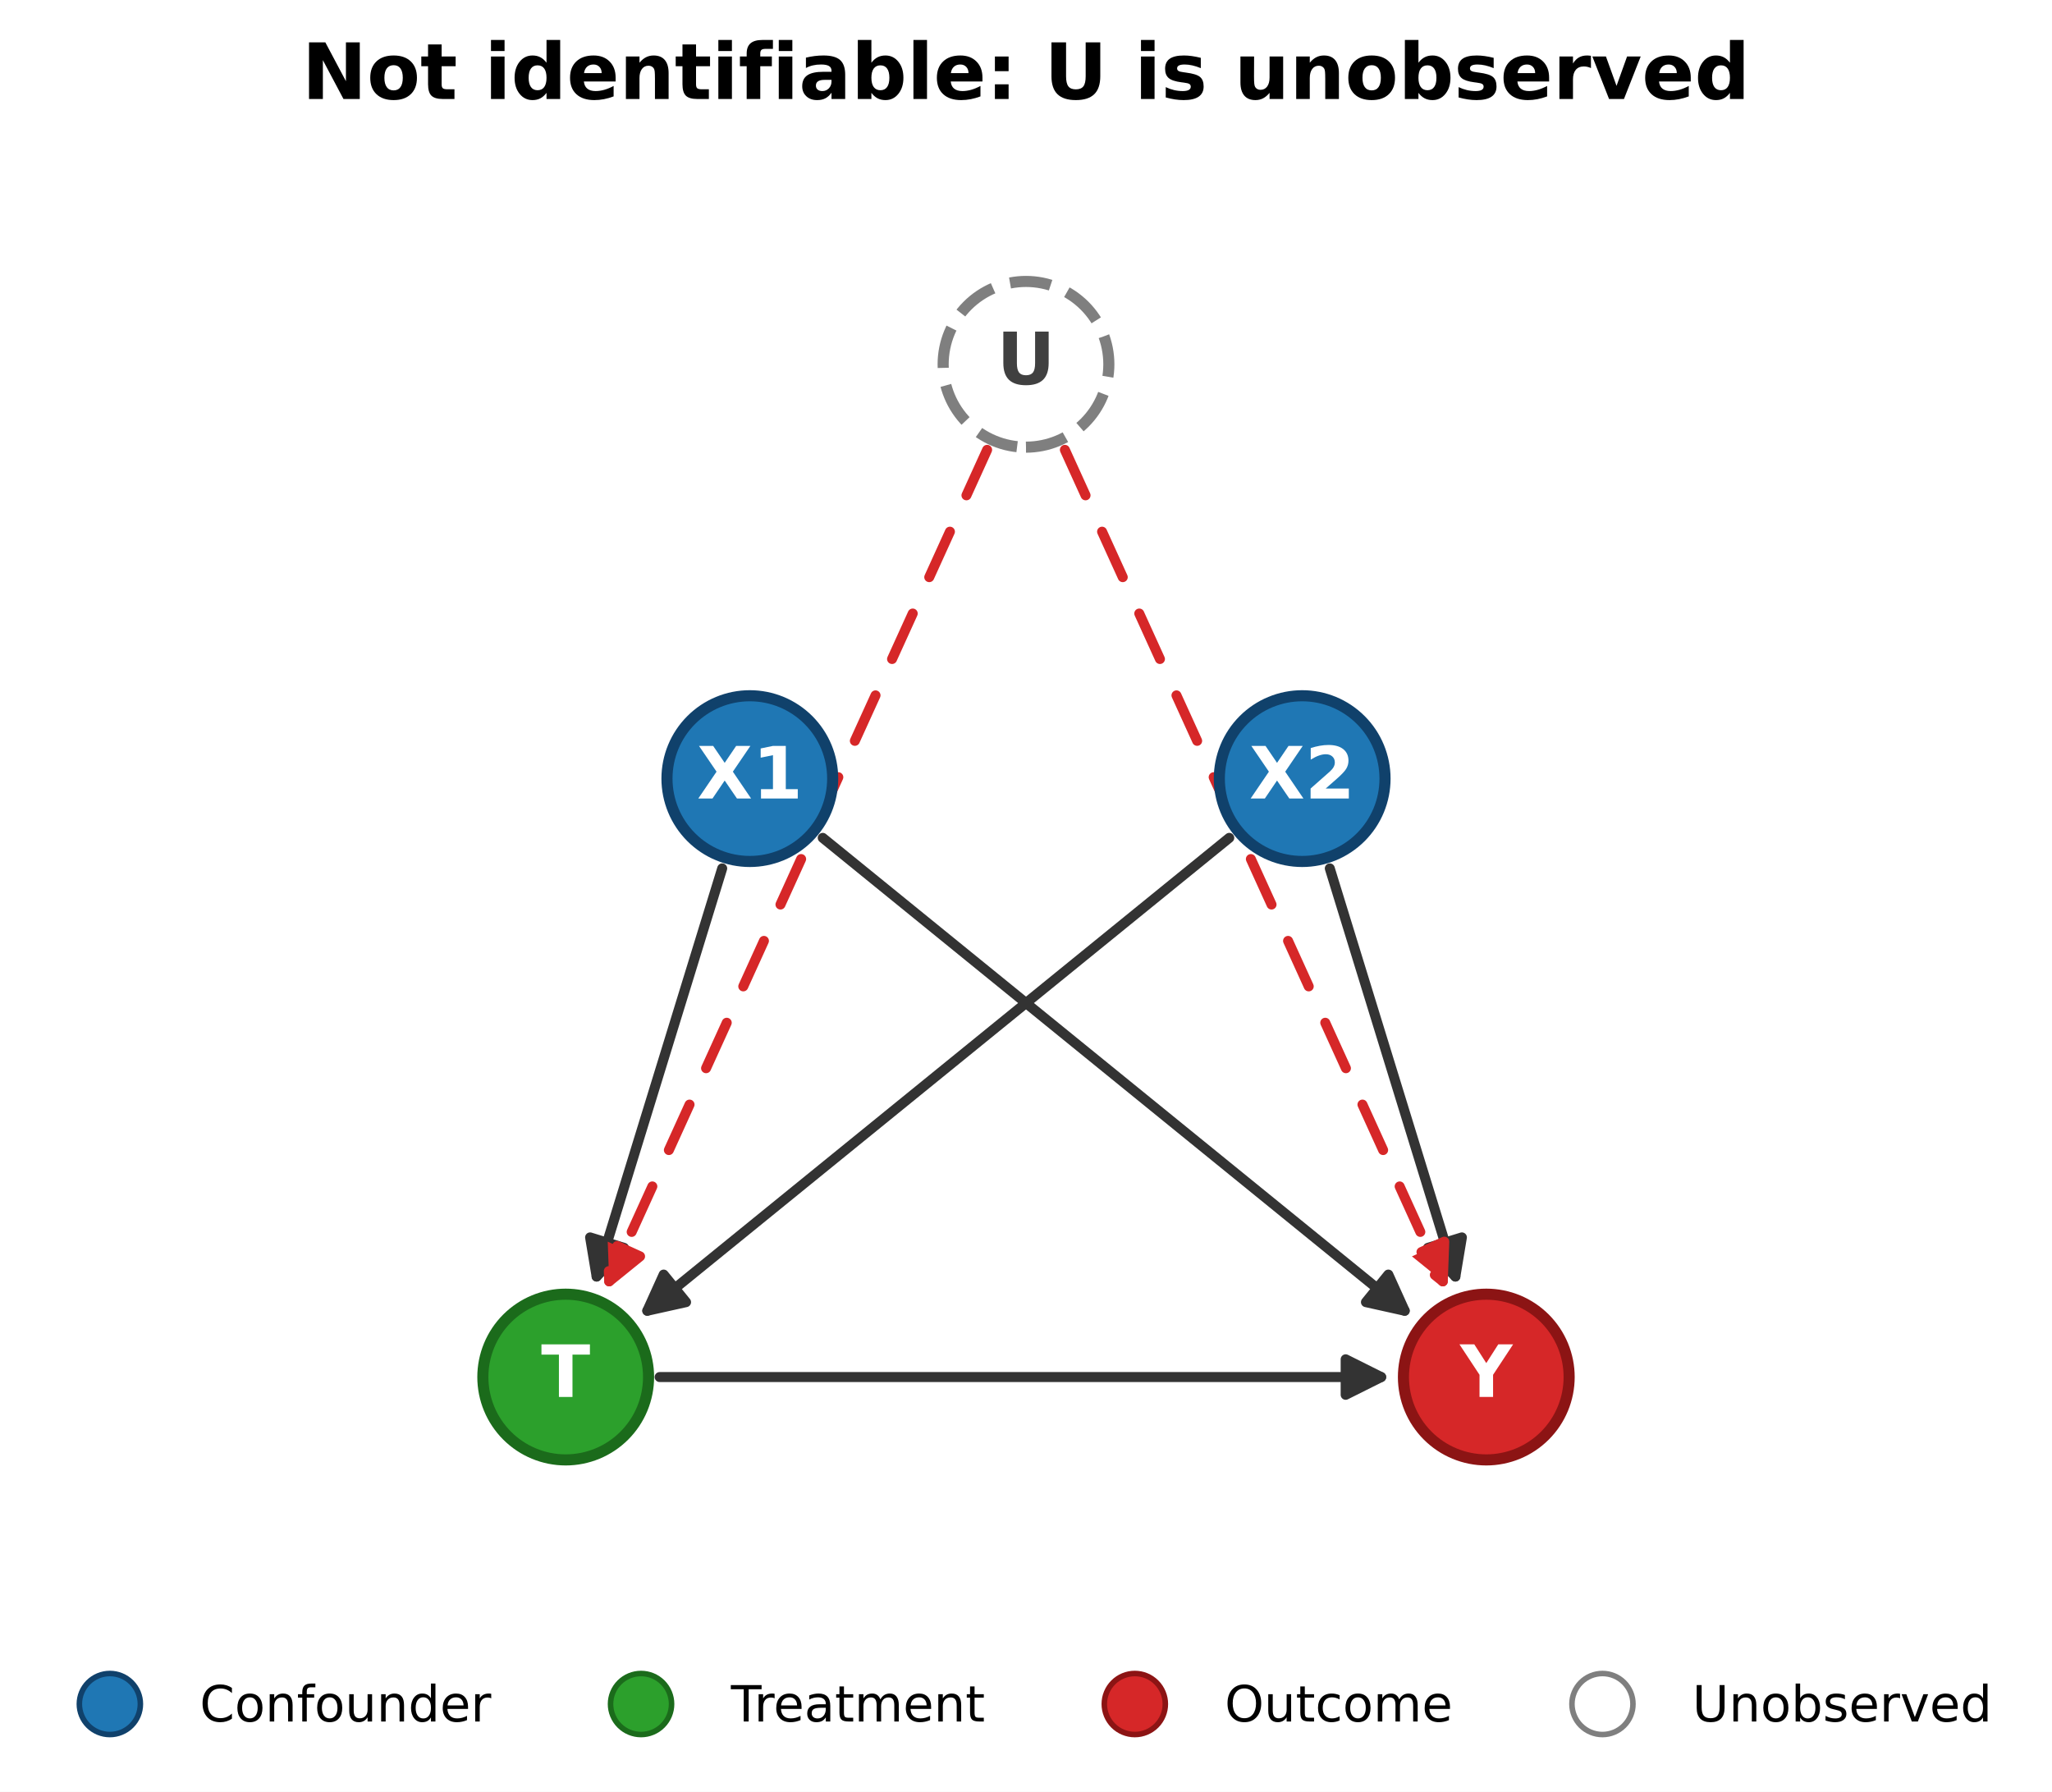
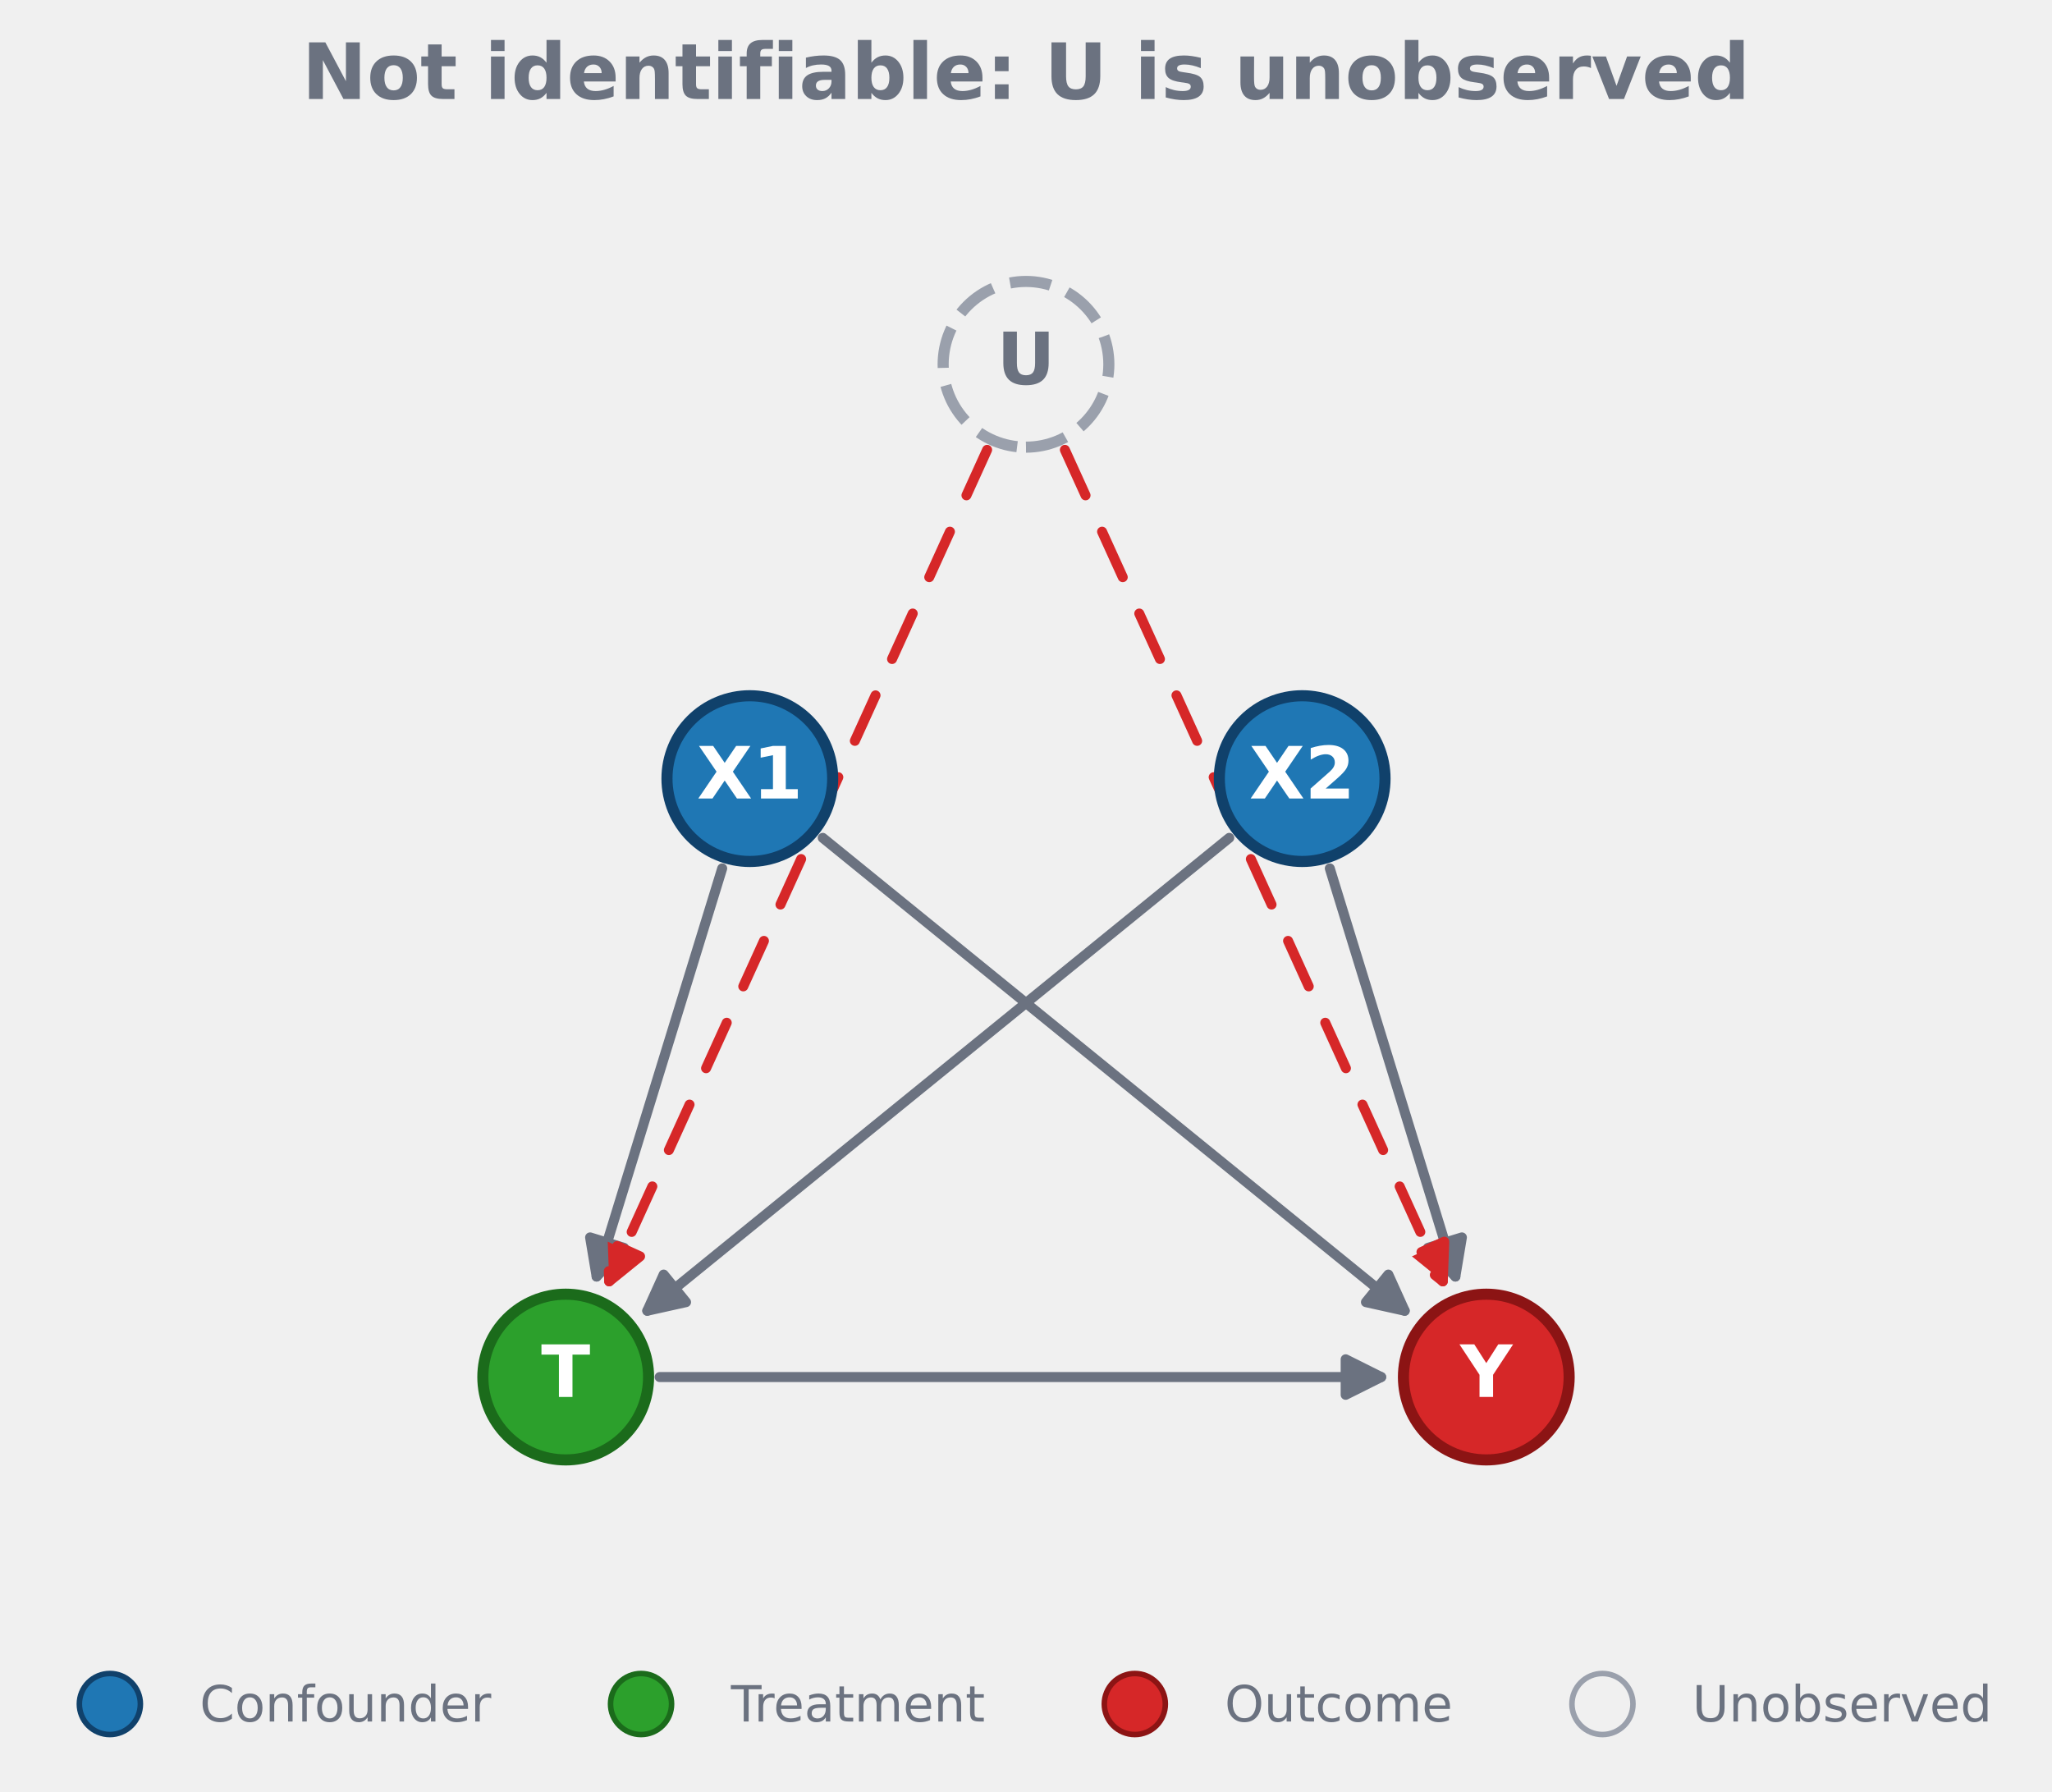
<svg xmlns="http://www.w3.org/2000/svg" xmlns:xlink="http://www.w3.org/1999/xlink" width="369.806pt" height="322.882pt" viewBox="0 0 369.806 322.882" version="1.1">
  <defs>
    <style type="text/css">*{stroke-linejoin: round; stroke-linecap: butt}</style>
  </defs>
  <g id="figure_1">
    <g id="patch_1">
-       <path d="M 0 322.882  L 369.806 322.882  L 369.806 0  L 0 0  z " style="fill: #ffffff" />
+       <path d="M 0 322.882  L 369.806 322.882  L 369.806 0  L 0 0  L 0 322.882  z " style="fill: none" />
    </g>
    <g id="axes_1">
      <g id="patch_2">
-         <path d="M 130.153 156.484  Q 118.541 194.221 107.522 230.034  " clip-path="url(#p0f29f01e5a)" style="fill: none; stroke: #333333; stroke-width: 1.8; stroke-linecap: round" />
-         <path d="M 112.462 224.858  L 107.522 230.034  L 106.345 222.976  z " clip-path="url(#p0f29f01e5a)" style="fill: #333333; stroke: #333333; stroke-width: 1.8; stroke-linecap: round" />
+         <path d="M 130.153 156.484  Q 118.541 194.221 107.522 230.034  " clip-path="url(#p8c8225a6ea)" style="fill: none; stroke: #6b7280; stroke-width: 1.8; stroke-linecap: round" />
+         <path d="M 112.462 224.858  L 107.522 230.034  L 106.345 222.976  z " clip-path="url(#p8c8225a6ea)" style="fill: #6b7280; stroke: #6b7280; stroke-width: 1.8; stroke-linecap: round" />
      </g>
      <g id="patch_3">
-         <path d="M 148.274 150.982  Q 201.495 194.223 253.153 236.196  " clip-path="url(#p0f29f01e5a)" style="fill: none; stroke: #333333; stroke-width: 1.8; stroke-linecap: round" />
-         <path d="M 250.204 229.676  L 253.153 236.196  L 246.168 234.644  z " clip-path="url(#p0f29f01e5a)" style="fill: #333333; stroke: #333333; stroke-width: 1.8; stroke-linecap: round" />
+         <path d="M 148.274 150.982  Q 201.495 194.223 253.153 236.196  " clip-path="url(#p8c8225a6ea)" style="fill: none; stroke: #6b7280; stroke-width: 1.8; stroke-linecap: round" />
+         <path d="M 250.204 229.676  L 253.153 236.196  L 246.168 234.644  z " clip-path="url(#p8c8225a6ea)" style="fill: #6b7280; stroke: #6b7280; stroke-width: 1.8; stroke-linecap: round" />
      </g>
      <g id="patch_4">
-         <path d="M 221.531 150.982  Q 168.311 194.223 116.653 236.196  " clip-path="url(#p0f29f01e5a)" style="fill: none; stroke: #333333; stroke-width: 1.8; stroke-linecap: round" />
-         <path d="M 123.638 234.644  L 116.653 236.196  L 119.602 229.676  z " clip-path="url(#p0f29f01e5a)" style="fill: #333333; stroke: #333333; stroke-width: 1.8; stroke-linecap: round" />
+         <path d="M 221.531 150.982  Q 168.311 194.223 116.653 236.196  " clip-path="url(#p8c8225a6ea)" style="fill: none; stroke: #6b7280; stroke-width: 1.8; stroke-linecap: round" />
+         <path d="M 123.638 234.644  L 116.653 236.196  L 119.602 229.676  z " clip-path="url(#p8c8225a6ea)" style="fill: #6b7280; stroke: #6b7280; stroke-width: 1.8; stroke-linecap: round" />
      </g>
      <g id="patch_5">
-         <path d="M 239.653 156.484  Q 251.264 194.221 262.284 230.034  " clip-path="url(#p0f29f01e5a)" style="fill: none; stroke: #333333; stroke-width: 1.8; stroke-linecap: round" />
-         <path d="M 263.46 222.976  L 262.284 230.034  L 257.343 224.858  z " clip-path="url(#p0f29f01e5a)" style="fill: #333333; stroke: #333333; stroke-width: 1.8; stroke-linecap: round" />
+         <path d="M 239.653 156.484  Q 251.264 194.221 262.284 230.034  " clip-path="url(#p8c8225a6ea)" style="fill: none; stroke: #6b7280; stroke-width: 1.8; stroke-linecap: round" />
+         <path d="M 263.46 222.976  L 262.284 230.034  L 257.343 224.858  z " clip-path="url(#p8c8225a6ea)" style="fill: #6b7280; stroke: #6b7280; stroke-width: 1.8; stroke-linecap: round" />
      </g>
      <g id="patch_6">
-         <path d="M 118.879 248.142  Q 184.901 248.142 248.911 248.142  " clip-path="url(#p0f29f01e5a)" style="fill: none; stroke: #333333; stroke-width: 1.8; stroke-linecap: round" />
-         <path d="M 242.511 244.942  L 248.911 248.142  L 242.511 251.342  z " clip-path="url(#p0f29f01e5a)" style="fill: #333333; stroke: #333333; stroke-width: 1.8; stroke-linecap: round" />
+         <path d="M 118.879 248.142  Q 184.901 248.142 248.911 248.142  " clip-path="url(#p8c8225a6ea)" style="fill: none; stroke: #6b7280; stroke-width: 1.8; stroke-linecap: round" />
+         <path d="M 242.511 244.942  L 248.911 248.142  L 242.511 251.342  z " clip-path="url(#p8c8225a6ea)" style="fill: #6b7280; stroke: #6b7280; stroke-width: 1.8; stroke-linecap: round" />
      </g>
      <g id="patch_7">
-         <path d="M 177.896 81.061  Q 143.426 156.895 109.789 230.897  " clip-path="url(#p0f29f01e5a)" style="fill: none; stroke-dasharray: 9,7.2; stroke-dashoffset: 0; stroke: #d62728; stroke-width: 1.8; stroke-linecap: round" />
-         <path d="M 115.35 226.395  L 109.789 230.897  L 109.524 223.746  z " clip-path="url(#p0f29f01e5a)" style="fill: #d62728; stroke-dasharray: 9,7.2; stroke-dashoffset: 0; stroke: #d62728; stroke-width: 1.8; stroke-linecap: round" />
+         <path d="M 177.896 81.061  Q 143.426 156.895 109.789 230.897  " clip-path="url(#p8c8225a6ea)" style="fill: none; stroke-dasharray: 9,7.2; stroke-dashoffset: 0; stroke: #d62728; stroke-width: 1.8; stroke-linecap: round" />
+         <path d="M 115.35 226.395  L 109.789 230.897  L 109.524 223.746  z " clip-path="url(#p8c8225a6ea)" style="fill: #d62728; stroke-dasharray: 9,7.2; stroke-dashoffset: 0; stroke: #d62728; stroke-width: 1.8; stroke-linecap: round" />
      </g>
      <g id="patch_8">
-         <path d="M 191.91 81.061  Q 226.38 156.895 260.017 230.897  " clip-path="url(#p0f29f01e5a)" style="fill: none; stroke-dasharray: 9,7.2; stroke-dashoffset: 0; stroke: #d62728; stroke-width: 1.8; stroke-linecap: round" />
-         <path d="M 260.282 223.746  L 260.017 230.897  L 254.455 226.395  z " clip-path="url(#p0f29f01e5a)" style="fill: #d62728; stroke-dasharray: 9,7.2; stroke-dashoffset: 0; stroke: #d62728; stroke-width: 1.8; stroke-linecap: round" />
+         <path d="M 191.91 81.061  Q 226.38 156.895 260.017 230.897  " clip-path="url(#p8c8225a6ea)" style="fill: none; stroke-dasharray: 9,7.2; stroke-dashoffset: 0; stroke: #d62728; stroke-width: 1.8; stroke-linecap: round" />
+         <path d="M 260.282 223.746  L 260.017 230.897  L 254.455 226.395  z " clip-path="url(#p8c8225a6ea)" style="fill: #d62728; stroke-dasharray: 9,7.2; stroke-dashoffset: 0; stroke: #d62728; stroke-width: 1.8; stroke-linecap: round" />
      </g>
      <g id="patch_9">
-         <path d="M 135.131 155.235  C 139.091 155.235 142.889 153.661 145.689 150.861  C 148.49 148.061 150.063 144.263 150.063 140.303  C 150.063 136.343 148.49 132.545 145.689 129.745  C 142.889 126.945 139.091 125.372 135.131 125.372  C 131.171 125.372 127.373 126.945 124.573 129.745  C 121.773 132.545 120.2 136.343 120.2 140.303  C 120.2 144.263 121.773 148.061 124.573 150.861  C 127.373 153.661 131.171 155.235 135.131 155.235  z " clip-path="url(#p0f29f01e5a)" style="fill: #1f77b4; stroke: #10416b; stroke-width: 2; stroke-linejoin: miter" />
+         <path d="M 135.131 155.235  C 139.091 155.235 142.889 153.661 145.689 150.861  C 148.49 148.061 150.063 144.263 150.063 140.303  C 150.063 136.343 148.49 132.545 145.689 129.745  C 142.889 126.945 139.091 125.372 135.131 125.372  C 131.171 125.372 127.373 126.945 124.573 129.745  C 121.773 132.545 120.2 136.343 120.2 140.303  C 120.2 144.263 121.773 148.061 124.573 150.861  C 127.373 153.661 131.171 155.235 135.131 155.235  z " clip-path="url(#p8c8225a6ea)" style="fill: #1f77b4; stroke: #10416b; stroke-width: 2; stroke-linejoin: miter" />
      </g>
      <g id="patch_10">
-         <path d="M 234.674 155.235  C 238.634 155.235 242.433 153.661 245.233 150.861  C 248.033 148.061 249.606 144.263 249.606 140.303  C 249.606 136.343 248.033 132.545 245.233 129.745  C 242.433 126.945 238.634 125.372 234.674 125.372  C 230.715 125.372 226.916 126.945 224.116 129.745  C 221.316 132.545 219.743 136.343 219.743 140.303  C 219.743 144.263 221.316 148.061 224.116 150.861  C 226.916 153.661 230.715 155.235 234.674 155.235  z " clip-path="url(#p0f29f01e5a)" style="fill: #1f77b4; stroke: #10416b; stroke-width: 2; stroke-linejoin: miter" />
+         <path d="M 234.674 155.235  C 238.634 155.235 242.433 153.661 245.233 150.861  C 248.033 148.061 249.606 144.263 249.606 140.303  C 249.606 136.343 248.033 132.545 245.233 129.745  C 242.433 126.945 238.634 125.372 234.674 125.372  C 230.715 125.372 226.916 126.945 224.116 129.745  C 221.316 132.545 219.743 136.343 219.743 140.303  C 219.743 144.263 221.316 148.061 224.116 150.861  C 226.916 153.661 230.715 155.235 234.674 155.235  z " clip-path="url(#p8c8225a6ea)" style="fill: #1f77b4; stroke: #10416b; stroke-width: 2; stroke-linejoin: miter" />
      </g>
      <g id="patch_11">
-         <path d="M 101.95 263.073  C 105.91 263.073 109.708 261.5 112.508 258.7  C 115.308 255.9 116.882 252.102 116.882 248.142  C 116.882 244.182 115.308 240.384 112.508 237.584  C 109.708 234.783 105.91 233.21 101.95 233.21  C 97.99 233.21 94.192 234.783 91.392 237.584  C 88.592 240.384 87.019 244.182 87.019 248.142  C 87.019 252.102 88.592 255.9 91.392 258.7  C 94.192 261.5 97.99 263.073 101.95 263.073  z " clip-path="url(#p0f29f01e5a)" style="fill: #2ca02c; stroke: #1b6b1b; stroke-width: 2; stroke-linejoin: miter" />
+         <path d="M 101.95 263.073  C 105.91 263.073 109.708 261.5 112.508 258.7  C 115.308 255.9 116.882 252.102 116.882 248.142  C 116.882 244.182 115.308 240.384 112.508 237.584  C 109.708 234.783 105.91 233.21 101.95 233.21  C 97.99 233.21 94.192 234.783 91.392 237.584  C 88.592 240.384 87.019 244.182 87.019 248.142  C 87.019 252.102 88.592 255.9 91.392 258.7  C 94.192 261.5 97.99 263.073 101.95 263.073  z " clip-path="url(#p8c8225a6ea)" style="fill: #2ca02c; stroke: #1b6b1b; stroke-width: 2; stroke-linejoin: miter" />
      </g>
      <g id="patch_12">
-         <path d="M 267.856 263.073  C 271.815 263.073 275.614 261.5 278.414 258.7  C 281.214 255.9 282.787 252.102 282.787 248.142  C 282.787 244.182 281.214 240.384 278.414 237.584  C 275.614 234.783 271.815 233.21 267.856 233.21  C 263.896 233.21 260.097 234.783 257.297 237.584  C 254.497 240.384 252.924 244.182 252.924 248.142  C 252.924 252.102 254.497 255.9 257.297 258.7  C 260.097 261.5 263.896 263.073 267.856 263.073  z " clip-path="url(#p0f29f01e5a)" style="fill: #d62728; stroke: #8c1414; stroke-width: 2; stroke-linejoin: miter" />
+         <path d="M 267.856 263.073  C 271.815 263.073 275.614 261.5 278.414 258.7  C 281.214 255.9 282.787 252.102 282.787 248.142  C 282.787 244.182 281.214 240.384 278.414 237.584  C 275.614 234.783 271.815 233.21 267.856 233.21  C 263.896 233.21 260.097 234.783 257.297 237.584  C 254.497 240.384 252.924 244.182 252.924 248.142  C 252.924 252.102 254.497 255.9 257.297 258.7  C 260.097 261.5 263.896 263.073 267.856 263.073  z " clip-path="url(#p8c8225a6ea)" style="fill: #d62728; stroke: #8c1414; stroke-width: 2; stroke-linejoin: miter" />
      </g>
      <g id="patch_13">
-         <path d="M 184.903 80.577  C 188.863 80.577 192.661 79.004 195.461 76.204  C 198.261 73.404 199.834 69.606 199.834 65.646  C 199.834 61.686 198.261 57.888 195.461 55.088  C 192.661 52.288 188.863 50.714 184.903 50.714  C 180.943 50.714 177.145 52.288 174.345 55.088  C 171.545 57.888 169.971 61.686 169.971 65.646  C 169.971 69.606 171.545 73.404 174.345 76.204  C 177.145 79.004 180.943 80.577 184.903 80.577  z " clip-path="url(#p0f29f01e5a)" style="fill: #ffffff; stroke-dasharray: 7.4,3.2; stroke-dashoffset: 0; stroke: #7f7f7f; stroke-width: 2; stroke-linejoin: miter" />
+         <path d="M 184.903 80.577  C 188.863 80.577 192.661 79.004 195.461 76.204  C 198.261 73.404 199.834 69.606 199.834 65.646  C 199.834 61.686 198.261 57.888 195.461 55.088  C 192.661 52.288 188.863 50.714 184.903 50.714  C 180.943 50.714 177.145 52.288 174.345 55.088  C 171.545 57.888 169.971 61.686 169.971 65.646  C 169.971 69.606 171.545 73.404 174.345 76.204  C 177.145 79.004 180.943 80.577 184.903 80.577  L 184.903 80.577  z " clip-path="url(#p8c8225a6ea)" style="fill: none; stroke-dasharray: 7.4,3.2; stroke-dashoffset: 0; stroke: #9aa0ac; stroke-width: 2; stroke-linejoin: miter" />
      </g>
      <g id="text_1">
        <g style="fill: #ffffff" transform="translate(125.5976 143.8905) scale(0.13 -0.13)">
          <defs>
            <path id="DejaVuSans-Bold-58" d="M 3188 2381  L 4806 0  L 3553 0  L 2463 1594  L 1381 0  L 122 0  L 1741 2381  L 184 4666  L 1441 4666  L 2463 3163  L 3481 4666  L 4744 4666  L 3188 2381  z " transform="scale(0.015625)" />
            <path id="DejaVuSans-Bold-31" d="M 750 831  L 1813 831  L 1813 3847  L 722 3622  L 722 4441  L 1806 4666  L 2950 4666  L 2950 831  L 4013 831  L 4013 0  L 750 0  L 750 831  z " transform="scale(0.015625)" />
          </defs>
          <use xlink:href="#DejaVuSans-Bold-58" />
          <use xlink:href="#DejaVuSans-Bold-31" x="77.1" />
        </g>
      </g>
      <g id="text_2">
        <g style="fill: #ffffff" transform="translate(225.1408 143.8905) scale(0.13 -0.13)">
          <defs>
            <path id="DejaVuSans-Bold-32" d="M 1844 884  L 3897 884  L 3897 0  L 506 0  L 506 884  L 2209 2388  Q 2438 2594 2547 2791  Q 2656 2988 2656 3200  Q 2656 3528 2436 3728  Q 2216 3928 1850 3928  Q 1569 3928 1234 3808  Q 900 3688 519 3450  L 519 4475  Q 925 4609 1322 4679  Q 1719 4750 2100 4750  Q 2938 4750 3402 4381  Q 3866 4013 3866 3353  Q 3866 2972 3669 2642  Q 3472 2313 2841 1759  L 1844 884  z " transform="scale(0.015625)" />
          </defs>
          <use xlink:href="#DejaVuSans-Bold-58" />
          <use xlink:href="#DejaVuSans-Bold-32" x="77.1" />
        </g>
      </g>
      <g id="text_3">
        <g style="fill: #ffffff" transform="translate(97.51605 251.7289) scale(0.13 -0.13)">
          <defs>
            <path id="DejaVuSans-Bold-54" d="M 31 4666  L 4331 4666  L 4331 3756  L 2784 3756  L 2784 0  L 1581 0  L 1581 3756  L 31 3756  L 31 4666  z " transform="scale(0.015625)" />
          </defs>
          <use xlink:href="#DejaVuSans-Bold-54" />
        </g>
      </g>
      <g id="text_4">
        <g style="fill: #ffffff" transform="translate(263.1491 251.7289) scale(0.13 -0.13)">
          <defs>
            <path id="DejaVuSans-Bold-59" d="M -63 4666  L 1253 4666  L 2316 3003  L 3378 4666  L 4697 4666  L 2919 1966  L 2919 0  L 1716 0  L 1716 1966  L -63 4666  z " transform="scale(0.015625)" />
          </defs>
          <use xlink:href="#DejaVuSans-Bold-59" />
        </g>
      </g>
      <g id="text_5">
-         <g style="fill: #404040" transform="translate(179.6247 69.23312) scale(0.13 -0.13)">
+         <g style="fill: #6b7280" transform="translate(179.6247 69.23312) scale(0.13 -0.13)">
          <defs>
            <path id="DejaVuSans-Bold-55" d="M 588 4666  L 1791 4666  L 1791 1869  Q 1791 1291 1980 1042  Q 2169 794 2597 794  Q 3028 794 3217 1042  Q 3406 1291 3406 1869  L 3406 4666  L 4609 4666  L 4609 1869  Q 4609 878 4112 393  Q 3616 -91 2597 -91  Q 1581 -91 1084 393  Q 588 878 588 1869  L 588 4666  z " transform="scale(0.015625)" />
          </defs>
          <use xlink:href="#DejaVuSans-Bold-55" />
        </g>
      </g>
      <g id="text_6">
-         <g transform="translate(54.40648 17.83781) scale(0.14 -0.14)">
+         <g style="fill: #6b7280" transform="translate(54.40648 17.83781) scale(0.14 -0.14)">
          <defs>
            <path id="DejaVuSans-Bold-4e" d="M 588 4666  L 1931 4666  L 3628 1466  L 3628 4666  L 4769 4666  L 4769 0  L 3425 0  L 1728 3200  L 1728 0  L 588 0  L 588 4666  z " transform="scale(0.015625)" />
            <path id="DejaVuSans-Bold-6f" d="M 2203 2784  Q 1831 2784 1636 2517  Q 1441 2250 1441 1747  Q 1441 1244 1636 976  Q 1831 709 2203 709  Q 2569 709 2762 976  Q 2956 1244 2956 1747  Q 2956 2250 2762 2517  Q 2569 2784 2203 2784  z M 2203 3584  Q 3106 3584 3614 3096  Q 4122 2609 4122 1747  Q 4122 884 3614 396  Q 3106 -91 2203 -91  Q 1297 -91 786 396  Q 275 884 275 1747  Q 275 2609 786 3096  Q 1297 3584 2203 3584  z " transform="scale(0.015625)" />
            <path id="DejaVuSans-Bold-74" d="M 1759 4494  L 1759 3500  L 2913 3500  L 2913 2700  L 1759 2700  L 1759 1216  Q 1759 972 1856 886  Q 1953 800 2241 800  L 2816 800  L 2816 0  L 1856 0  Q 1194 0 917 276  Q 641 553 641 1216  L 641 2700  L 84 2700  L 84 3500  L 641 3500  L 641 4494  L 1759 4494  z " transform="scale(0.015625)" />
            <path id="DejaVuSans-Bold-20" transform="scale(0.015625)" />
            <path id="DejaVuSans-Bold-69" d="M 538 3500  L 1656 3500  L 1656 0  L 538 0  L 538 3500  z M 538 4863  L 1656 4863  L 1656 3950  L 538 3950  L 538 4863  z " transform="scale(0.015625)" />
            <path id="DejaVuSans-Bold-64" d="M 2919 2988  L 2919 4863  L 4044 4863  L 4044 0  L 2919 0  L 2919 506  Q 2688 197 2409 53  Q 2131 -91 1766 -91  Q 1119 -91 703 423  Q 288 938 288 1747  Q 288 2556 703 3070  Q 1119 3584 1766 3584  Q 2128 3584 2408 3439  Q 2688 3294 2919 2988  z M 2181 722  Q 2541 722 2730 984  Q 2919 1247 2919 1747  Q 2919 2247 2730 2509  Q 2541 2772 2181 2772  Q 1825 2772 1636 2509  Q 1447 2247 1447 1747  Q 1447 1247 1636 984  Q 1825 722 2181 722  z " transform="scale(0.015625)" />
            <path id="DejaVuSans-Bold-65" d="M 4031 1759  L 4031 1441  L 1416 1441  Q 1456 1047 1700 850  Q 1944 653 2381 653  Q 2734 653 3104 758  Q 3475 863 3866 1075  L 3866 213  Q 3469 63 3072 -14  Q 2675 -91 2278 -91  Q 1328 -91 801 392  Q 275 875 275 1747  Q 275 2603 792 3093  Q 1309 3584 2216 3584  Q 3041 3584 3536 3087  Q 4031 2591 4031 1759  z M 2881 2131  Q 2881 2450 2695 2645  Q 2509 2841 2209 2841  Q 1884 2841 1681 2658  Q 1478 2475 1428 2131  L 2881 2131  z " transform="scale(0.015625)" />
            <path id="DejaVuSans-Bold-6e" d="M 4056 2131  L 4056 0  L 2931 0  L 2931 347  L 2931 1631  Q 2931 2084 2911 2256  Q 2891 2428 2841 2509  Q 2775 2619 2662 2680  Q 2550 2741 2406 2741  Q 2056 2741 1856 2470  Q 1656 2200 1656 1722  L 1656 0  L 538 0  L 538 3500  L 1656 3500  L 1656 2988  Q 1909 3294 2193 3439  Q 2478 3584 2822 3584  Q 3428 3584 3742 3212  Q 4056 2841 4056 2131  z " transform="scale(0.015625)" />
            <path id="DejaVuSans-Bold-66" d="M 2841 4863  L 2841 4128  L 2222 4128  Q 1984 4128 1890 4042  Q 1797 3956 1797 3744  L 1797 3500  L 2753 3500  L 2753 2700  L 1797 2700  L 1797 0  L 678 0  L 678 2700  L 122 2700  L 122 3500  L 678 3500  L 678 3744  Q 678 4316 997 4589  Q 1316 4863 1984 4863  L 2841 4863  z " transform="scale(0.015625)" />
            <path id="DejaVuSans-Bold-61" d="M 2106 1575  Q 1756 1575 1579 1456  Q 1403 1338 1403 1106  Q 1403 894 1545 773  Q 1688 653 1941 653  Q 2256 653 2472 879  Q 2688 1106 2688 1447  L 2688 1575  L 2106 1575  z M 3816 1997  L 3816 0  L 2688 0  L 2688 519  Q 2463 200 2181 54  Q 1900 -91 1497 -91  Q 953 -91 614 226  Q 275 544 275 1050  Q 275 1666 698 1953  Q 1122 2241 2028 2241  L 2688 2241  L 2688 2328  Q 2688 2594 2478 2717  Q 2269 2841 1825 2841  Q 1466 2841 1156 2769  Q 847 2697 581 2553  L 581 3406  Q 941 3494 1303 3539  Q 1666 3584 2028 3584  Q 2975 3584 3395 3211  Q 3816 2838 3816 1997  z " transform="scale(0.015625)" />
            <path id="DejaVuSans-Bold-62" d="M 2400 722  Q 2759 722 2948 984  Q 3138 1247 3138 1747  Q 3138 2247 2948 2509  Q 2759 2772 2400 2772  Q 2041 2772 1848 2508  Q 1656 2244 1656 1747  Q 1656 1250 1848 986  Q 2041 722 2400 722  z M 1656 2988  Q 1888 3294 2169 3439  Q 2450 3584 2816 3584  Q 3463 3584 3878 3070  Q 4294 2556 4294 1747  Q 4294 938 3878 423  Q 3463 -91 2816 -91  Q 2450 -91 2169 54  Q 1888 200 1656 506  L 1656 0  L 538 0  L 538 4863  L 1656 4863  L 1656 2988  z " transform="scale(0.015625)" />
            <path id="DejaVuSans-Bold-6c" d="M 538 4863  L 1656 4863  L 1656 0  L 538 0  L 538 4863  z " transform="scale(0.015625)" />
            <path id="DejaVuSans-Bold-3a" d="M 716 3500  L 1844 3500  L 1844 2291  L 716 2291  L 716 3500  z M 716 1209  L 1844 1209  L 1844 0  L 716 0  L 716 1209  z " transform="scale(0.015625)" />
            <path id="DejaVuSans-Bold-73" d="M 3272 3391  L 3272 2541  Q 2913 2691 2578 2766  Q 2244 2841 1947 2841  Q 1628 2841 1473 2761  Q 1319 2681 1319 2516  Q 1319 2381 1436 2309  Q 1553 2238 1856 2203  L 2053 2175  Q 2913 2066 3209 1816  Q 3506 1566 3506 1031  Q 3506 472 3093 190  Q 2681 -91 1863 -91  Q 1516 -91 1145 -36  Q 775 19 384 128  L 384 978  Q 719 816 1070 734  Q 1422 653 1784 653  Q 2113 653 2278 743  Q 2444 834 2444 1013  Q 2444 1163 2330 1236  Q 2216 1309 1875 1350  L 1678 1375  Q 931 1469 631 1722  Q 331 1975 331 2491  Q 331 3047 712 3315  Q 1094 3584 1881 3584  Q 2191 3584 2531 3537  Q 2872 3491 3272 3391  z " transform="scale(0.015625)" />
            <path id="DejaVuSans-Bold-75" d="M 500 1363  L 500 3500  L 1625 3500  L 1625 3150  Q 1625 2866 1622 2436  Q 1619 2006 1619 1863  Q 1619 1441 1641 1255  Q 1663 1069 1716 984  Q 1784 875 1895 815  Q 2006 756 2150 756  Q 2500 756 2700 1025  Q 2900 1294 2900 1772  L 2900 3500  L 4019 3500  L 4019 0  L 2900 0  L 2900 506  Q 2647 200 2364 54  Q 2081 -91 1741 -91  Q 1134 -91 817 281  Q 500 653 500 1363  z " transform="scale(0.015625)" />
            <path id="DejaVuSans-Bold-72" d="M 3138 2547  Q 2991 2616 2845 2648  Q 2700 2681 2553 2681  Q 2122 2681 1889 2404  Q 1656 2128 1656 1613  L 1656 0  L 538 0  L 538 3500  L 1656 3500  L 1656 2925  Q 1872 3269 2151 3426  Q 2431 3584 2822 3584  Q 2878 3584 2943 3579  Q 3009 3575 3134 3559  L 3138 2547  z " transform="scale(0.015625)" />
            <path id="DejaVuSans-Bold-76" d="M 97 3500  L 1216 3500  L 2088 1081  L 2956 3500  L 4078 3500  L 2700 0  L 1472 0  L 97 3500  z " transform="scale(0.015625)" />
          </defs>
          <use xlink:href="#DejaVuSans-Bold-4e" />
          <use xlink:href="#DejaVuSans-Bold-6f" x="83.691" />
          <use xlink:href="#DejaVuSans-Bold-74" x="152.393" />
          <use xlink:href="#DejaVuSans-Bold-20" x="200.195" />
          <use xlink:href="#DejaVuSans-Bold-69" x="235.01" />
          <use xlink:href="#DejaVuSans-Bold-64" x="269.287" />
          <use xlink:href="#DejaVuSans-Bold-65" x="340.869" />
          <use xlink:href="#DejaVuSans-Bold-6e" x="408.691" />
          <use xlink:href="#DejaVuSans-Bold-74" x="479.883" />
          <use xlink:href="#DejaVuSans-Bold-69" x="527.686" />
          <use xlink:href="#DejaVuSans-Bold-66" x="561.963" />
          <use xlink:href="#DejaVuSans-Bold-69" x="605.469" />
          <use xlink:href="#DejaVuSans-Bold-61" x="639.746" />
          <use xlink:href="#DejaVuSans-Bold-62" x="707.227" />
          <use xlink:href="#DejaVuSans-Bold-6c" x="778.809" />
          <use xlink:href="#DejaVuSans-Bold-65" x="813.086" />
          <use xlink:href="#DejaVuSans-Bold-3a" x="880.908" />
          <use xlink:href="#DejaVuSans-Bold-20" x="920.898" />
          <use xlink:href="#DejaVuSans-Bold-55" x="955.713" />
          <use xlink:href="#DejaVuSans-Bold-20" x="1036.914" />
          <use xlink:href="#DejaVuSans-Bold-69" x="1071.729" />
          <use xlink:href="#DejaVuSans-Bold-73" x="1106.006" />
          <use xlink:href="#DejaVuSans-Bold-20" x="1165.527" />
          <use xlink:href="#DejaVuSans-Bold-75" x="1200.342" />
          <use xlink:href="#DejaVuSans-Bold-6e" x="1271.533" />
          <use xlink:href="#DejaVuSans-Bold-6f" x="1342.725" />
          <use xlink:href="#DejaVuSans-Bold-62" x="1411.426" />
          <use xlink:href="#DejaVuSans-Bold-73" x="1483.008" />
          <use xlink:href="#DejaVuSans-Bold-65" x="1542.529" />
          <use xlink:href="#DejaVuSans-Bold-72" x="1610.352" />
          <use xlink:href="#DejaVuSans-Bold-76" x="1659.668" />
          <use xlink:href="#DejaVuSans-Bold-65" x="1724.854" />
          <use xlink:href="#DejaVuSans-Bold-64" x="1792.676" />
        </g>
      </g>
      <g id="legend_1">
        <g id="line2d_1">
          <defs>
-             <path id="m5ad136d5e5" d="M 0 5.5  C 1.459 5.5 2.858 4.92 3.889 3.889  C 4.92 2.858 5.5 1.459 5.5 0  C 5.5 -1.459 4.92 -2.858 3.889 -3.889  C 2.858 -4.92 1.459 -5.5 0 -5.5  C -1.459 -5.5 -2.858 -4.92 -3.889 -3.889  C -4.92 -2.858 -5.5 -1.459 -5.5 0  C -5.5 1.459 -4.92 2.858 -3.889 3.889  C -2.858 4.92 -1.459 5.5 0 5.5  z " style="stroke: #10416b" />
-           </defs>
-           <g>
-             <use xlink:href="#m5ad136d5e5" x="19.8" y="307.061" style="fill: #1f77b4; stroke: #10416b" />
+             <path id="m922535e326" d="M 0 5.5  C 1.459 5.5 2.858 4.92 3.889 3.889  C 4.92 2.858 5.5 1.459 5.5 0  C 5.5 -1.459 4.92 -2.858 3.889 -3.889  C 2.858 -4.92 1.459 -5.5 0 -5.5  C -1.459 -5.5 -2.858 -4.92 -3.889 -3.889  C -4.92 -2.858 -5.5 -1.459 -5.5 0  C -5.5 1.459 -4.92 2.858 -3.889 3.889  C -2.858 4.92 -1.459 5.5 0 5.5  z " style="stroke: #10416b" />
+           </defs>
+           <g>
+             <use xlink:href="#m922535e326" x="19.8" y="307.061" style="fill: #1f77b4; stroke: #10416b" />
          </g>
        </g>
        <g id="text_7">
-           <g transform="translate(36 310.2106) scale(0.09 -0.09)">
+           <g style="fill: #6b7280" transform="translate(36 310.2106) scale(0.09 -0.09)">
            <defs>
              <path id="DejaVuSans-43" d="M 4122 4306  L 4122 3641  Q 3803 3938 3442 4084  Q 3081 4231 2675 4231  Q 1875 4231 1450 3742  Q 1025 3253 1025 2328  Q 1025 1406 1450 917  Q 1875 428 2675 428  Q 3081 428 3442 575  Q 3803 722 4122 1019  L 4122 359  Q 3791 134 3420 21  Q 3050 -91 2638 -91  Q 1578 -91 968 557  Q 359 1206 359 2328  Q 359 3453 968 4101  Q 1578 4750 2638 4750  Q 3056 4750 3426 4639  Q 3797 4528 4122 4306  z " transform="scale(0.015625)" />
              <path id="DejaVuSans-6f" d="M 1959 3097  Q 1497 3097 1228 2736  Q 959 2375 959 1747  Q 959 1119 1226 758  Q 1494 397 1959 397  Q 2419 397 2687 759  Q 2956 1122 2956 1747  Q 2956 2369 2687 2733  Q 2419 3097 1959 3097  z M 1959 3584  Q 2709 3584 3137 3096  Q 3566 2609 3566 1747  Q 3566 888 3137 398  Q 2709 -91 1959 -91  Q 1206 -91 779 398  Q 353 888 353 1747  Q 353 2609 779 3096  Q 1206 3584 1959 3584  z " transform="scale(0.015625)" />
              <path id="DejaVuSans-6e" d="M 3513 2113  L 3513 0  L 2938 0  L 2938 2094  Q 2938 2591 2744 2837  Q 2550 3084 2163 3084  Q 1697 3084 1428 2787  Q 1159 2491 1159 1978  L 1159 0  L 581 0  L 581 3500  L 1159 3500  L 1159 2956  Q 1366 3272 1645 3428  Q 1925 3584 2291 3584  Q 2894 3584 3203 3211  Q 3513 2838 3513 2113  z " transform="scale(0.015625)" />
              <path id="DejaVuSans-66" d="M 2375 4863  L 2375 4384  L 1825 4384  Q 1516 4384 1395 4259  Q 1275 4134 1275 3809  L 1275 3500  L 2222 3500  L 2222 3053  L 1275 3053  L 1275 0  L 697 0  L 697 3053  L 147 3053  L 147 3500  L 697 3500  L 697 3744  Q 697 4328 969 4595  Q 1241 4863 1831 4863  L 2375 4863  z " transform="scale(0.015625)" />
              <path id="DejaVuSans-75" d="M 544 1381  L 544 3500  L 1119 3500  L 1119 1403  Q 1119 906 1312 657  Q 1506 409 1894 409  Q 2359 409 2629 706  Q 2900 1003 2900 1516  L 2900 3500  L 3475 3500  L 3475 0  L 2900 0  L 2900 538  Q 2691 219 2414 64  Q 2138 -91 1772 -91  Q 1169 -91 856 284  Q 544 659 544 1381  z M 1991 3584  L 1991 3584  z " transform="scale(0.015625)" />
              <path id="DejaVuSans-64" d="M 2906 2969  L 2906 4863  L 3481 4863  L 3481 0  L 2906 0  L 2906 525  Q 2725 213 2448 61  Q 2172 -91 1784 -91  Q 1150 -91 751 415  Q 353 922 353 1747  Q 353 2572 751 3078  Q 1150 3584 1784 3584  Q 2172 3584 2448 3432  Q 2725 3281 2906 2969  z M 947 1747  Q 947 1113 1208 752  Q 1469 391 1925 391  Q 2381 391 2643 752  Q 2906 1113 2906 1747  Q 2906 2381 2643 2742  Q 2381 3103 1925 3103  Q 1469 3103 1208 2742  Q 947 2381 947 1747  z " transform="scale(0.015625)" />
              <path id="DejaVuSans-65" d="M 3597 1894  L 3597 1613  L 953 1613  Q 991 1019 1311 708  Q 1631 397 2203 397  Q 2534 397 2845 478  Q 3156 559 3463 722  L 3463 178  Q 3153 47 2828 -22  Q 2503 -91 2169 -91  Q 1331 -91 842 396  Q 353 884 353 1716  Q 353 2575 817 3079  Q 1281 3584 2069 3584  Q 2775 3584 3186 3129  Q 3597 2675 3597 1894  z M 3022 2063  Q 3016 2534 2758 2815  Q 2500 3097 2075 3097  Q 1594 3097 1305 2825  Q 1016 2553 972 2059  L 3022 2063  z " transform="scale(0.015625)" />
              <path id="DejaVuSans-72" d="M 2631 2963  Q 2534 3019 2420 3045  Q 2306 3072 2169 3072  Q 1681 3072 1420 2755  Q 1159 2438 1159 1844  L 1159 0  L 581 0  L 581 3500  L 1159 3500  L 1159 2956  Q 1341 3275 1631 3429  Q 1922 3584 2338 3584  Q 2397 3584 2469 3576  Q 2541 3569 2628 3553  L 2631 2963  z " transform="scale(0.015625)" />
            </defs>
            <use xlink:href="#DejaVuSans-43" />
            <use xlink:href="#DejaVuSans-6f" x="69.824" />
            <use xlink:href="#DejaVuSans-6e" x="131.006" />
            <use xlink:href="#DejaVuSans-66" x="194.385" />
            <use xlink:href="#DejaVuSans-6f" x="229.59" />
            <use xlink:href="#DejaVuSans-75" x="290.771" />
            <use xlink:href="#DejaVuSans-6e" x="354.15" />
            <use xlink:href="#DejaVuSans-64" x="417.529" />
            <use xlink:href="#DejaVuSans-65" x="481.006" />
            <use xlink:href="#DejaVuSans-72" x="542.529" />
          </g>
        </g>
        <g id="line2d_2">
          <defs>
-             <path id="m2d9f1ac997" d="M 0 5.5  C 1.459 5.5 2.858 4.92 3.889 3.889  C 4.92 2.858 5.5 1.459 5.5 0  C 5.5 -1.459 4.92 -2.858 3.889 -3.889  C 2.858 -4.92 1.459 -5.5 0 -5.5  C -1.459 -5.5 -2.858 -4.92 -3.889 -3.889  C -4.92 -2.858 -5.5 -1.459 -5.5 0  C -5.5 1.459 -4.92 2.858 -3.889 3.889  C -2.858 4.92 -1.459 5.5 0 5.5  z " style="stroke: #1b6b1b" />
-           </defs>
-           <g>
-             <use xlink:href="#m2d9f1ac997" x="115.529" y="307.061" style="fill: #2ca02c; stroke: #1b6b1b" />
+             <path id="md8ea649b82" d="M 0 5.5  C 1.459 5.5 2.858 4.92 3.889 3.889  C 4.92 2.858 5.5 1.459 5.5 0  C 5.5 -1.459 4.92 -2.858 3.889 -3.889  C 2.858 -4.92 1.459 -5.5 0 -5.5  C -1.459 -5.5 -2.858 -4.92 -3.889 -3.889  C -4.92 -2.858 -5.5 -1.459 -5.5 0  C -5.5 1.459 -4.92 2.858 -3.889 3.889  C -2.858 4.92 -1.459 5.5 0 5.5  z " style="stroke: #1b6b1b" />
+           </defs>
+           <g>
+             <use xlink:href="#md8ea649b82" x="115.529" y="307.061" style="fill: #2ca02c; stroke: #1b6b1b" />
          </g>
        </g>
        <g id="text_8">
-           <g transform="translate(131.7291 310.2106) scale(0.09 -0.09)">
+           <g style="fill: #6b7280" transform="translate(131.7291 310.2106) scale(0.09 -0.09)">
            <defs>
              <path id="DejaVuSans-54" d="M -19 4666  L 3928 4666  L 3928 4134  L 2272 4134  L 2272 0  L 1638 0  L 1638 4134  L -19 4134  L -19 4666  z " transform="scale(0.015625)" />
              <path id="DejaVuSans-61" d="M 2194 1759  Q 1497 1759 1228 1600  Q 959 1441 959 1056  Q 959 750 1161 570  Q 1363 391 1709 391  Q 2188 391 2477 730  Q 2766 1069 2766 1631  L 2766 1759  L 2194 1759  z M 3341 1997  L 3341 0  L 2766 0  L 2766 531  Q 2569 213 2275 61  Q 1981 -91 1556 -91  Q 1019 -91 701 211  Q 384 513 384 1019  Q 384 1609 779 1909  Q 1175 2209 1959 2209  L 2766 2209  L 2766 2266  Q 2766 2663 2505 2880  Q 2244 3097 1772 3097  Q 1472 3097 1187 3025  Q 903 2953 641 2809  L 641 3341  Q 956 3463 1253 3523  Q 1550 3584 1831 3584  Q 2591 3584 2966 3190  Q 3341 2797 3341 1997  z " transform="scale(0.015625)" />
              <path id="DejaVuSans-74" d="M 1172 4494  L 1172 3500  L 2356 3500  L 2356 3053  L 1172 3053  L 1172 1153  Q 1172 725 1289 603  Q 1406 481 1766 481  L 2356 481  L 2356 0  L 1766 0  Q 1100 0 847 248  Q 594 497 594 1153  L 594 3053  L 172 3053  L 172 3500  L 594 3500  L 594 4494  L 1172 4494  z " transform="scale(0.015625)" />
              <path id="DejaVuSans-6d" d="M 3328 2828  Q 3544 3216 3844 3400  Q 4144 3584 4550 3584  Q 5097 3584 5394 3201  Q 5691 2819 5691 2113  L 5691 0  L 5113 0  L 5113 2094  Q 5113 2597 4934 2840  Q 4756 3084 4391 3084  Q 3944 3084 3684 2787  Q 3425 2491 3425 1978  L 3425 0  L 2847 0  L 2847 2094  Q 2847 2600 2669 2842  Q 2491 3084 2119 3084  Q 1678 3084 1418 2786  Q 1159 2488 1159 1978  L 1159 0  L 581 0  L 581 3500  L 1159 3500  L 1159 2956  Q 1356 3278 1631 3431  Q 1906 3584 2284 3584  Q 2666 3584 2933 3390  Q 3200 3197 3328 2828  z " transform="scale(0.015625)" />
            </defs>
            <use xlink:href="#DejaVuSans-54" />
            <use xlink:href="#DejaVuSans-72" x="46.334" />
            <use xlink:href="#DejaVuSans-65" x="85.197" />
            <use xlink:href="#DejaVuSans-61" x="146.721" />
            <use xlink:href="#DejaVuSans-74" x="208" />
            <use xlink:href="#DejaVuSans-6d" x="247.209" />
            <use xlink:href="#DejaVuSans-65" x="344.621" />
            <use xlink:href="#DejaVuSans-6e" x="406.145" />
            <use xlink:href="#DejaVuSans-74" x="469.523" />
          </g>
        </g>
        <g id="line2d_3">
          <defs>
-             <path id="mf6f3ec39e3" d="M 0 5.5  C 1.459 5.5 2.858 4.92 3.889 3.889  C 4.92 2.858 5.5 1.459 5.5 0  C 5.5 -1.459 4.92 -2.858 3.889 -3.889  C 2.858 -4.92 1.459 -5.5 0 -5.5  C -1.459 -5.5 -2.858 -4.92 -3.889 -3.889  C -4.92 -2.858 -5.5 -1.459 -5.5 0  C -5.5 1.459 -4.92 2.858 -3.889 3.889  C -2.858 4.92 -1.459 5.5 0 5.5  z " style="stroke: #8c1414" />
-           </defs>
-           <g>
-             <use xlink:href="#mf6f3ec39e3" x="204.514" y="307.061" style="fill: #d62728; stroke: #8c1414" />
+             <path id="m2d2369cd80" d="M 0 5.5  C 1.459 5.5 2.858 4.92 3.889 3.889  C 4.92 2.858 5.5 1.459 5.5 0  C 5.5 -1.459 4.92 -2.858 3.889 -3.889  C 2.858 -4.92 1.459 -5.5 0 -5.5  C -1.459 -5.5 -2.858 -4.92 -3.889 -3.889  C -4.92 -2.858 -5.5 -1.459 -5.5 0  C -5.5 1.459 -4.92 2.858 -3.889 3.889  C -2.858 4.92 -1.459 5.5 0 5.5  z " style="stroke: #8c1414" />
+           </defs>
+           <g>
+             <use xlink:href="#m2d2369cd80" x="204.514" y="307.061" style="fill: #d62728; stroke: #8c1414" />
          </g>
        </g>
        <g id="text_9">
-           <g transform="translate(220.7138 310.2106) scale(0.09 -0.09)">
+           <g style="fill: #6b7280" transform="translate(220.7138 310.2106) scale(0.09 -0.09)">
            <defs>
              <path id="DejaVuSans-4f" d="M 2522 4238  Q 1834 4238 1429 3725  Q 1025 3213 1025 2328  Q 1025 1447 1429 934  Q 1834 422 2522 422  Q 3209 422 3611 934  Q 4013 1447 4013 2328  Q 4013 3213 3611 3725  Q 3209 4238 2522 4238  z M 2522 4750  Q 3503 4750 4090 4092  Q 4678 3434 4678 2328  Q 4678 1225 4090 567  Q 3503 -91 2522 -91  Q 1538 -91 948 565  Q 359 1222 359 2328  Q 359 3434 948 4092  Q 1538 4750 2522 4750  z " transform="scale(0.015625)" />
              <path id="DejaVuSans-63" d="M 3122 3366  L 3122 2828  Q 2878 2963 2633 3030  Q 2388 3097 2138 3097  Q 1578 3097 1268 2742  Q 959 2388 959 1747  Q 959 1106 1268 751  Q 1578 397 2138 397  Q 2388 397 2633 464  Q 2878 531 3122 666  L 3122 134  Q 2881 22 2623 -34  Q 2366 -91 2075 -91  Q 1284 -91 818 406  Q 353 903 353 1747  Q 353 2603 823 3093  Q 1294 3584 2113 3584  Q 2378 3584 2631 3529  Q 2884 3475 3122 3366  z " transform="scale(0.015625)" />
            </defs>
            <use xlink:href="#DejaVuSans-4f" />
            <use xlink:href="#DejaVuSans-75" x="78.711" />
            <use xlink:href="#DejaVuSans-74" x="142.09" />
            <use xlink:href="#DejaVuSans-63" x="181.299" />
            <use xlink:href="#DejaVuSans-6f" x="236.279" />
            <use xlink:href="#DejaVuSans-6d" x="297.461" />
            <use xlink:href="#DejaVuSans-65" x="394.873" />
          </g>
        </g>
        <g id="line2d_4">
          <defs>
-             <path id="m7171927d7e" d="M 0 5.5  C 1.459 5.5 2.858 4.92 3.889 3.889  C 4.92 2.858 5.5 1.459 5.5 0  C 5.5 -1.459 4.92 -2.858 3.889 -3.889  C 2.858 -4.92 1.459 -5.5 0 -5.5  C -1.459 -5.5 -2.858 -4.92 -3.889 -3.889  C -4.92 -2.858 -5.5 -1.459 -5.5 0  C -5.5 1.459 -4.92 2.858 -3.889 3.889  C -2.858 4.92 -1.459 5.5 0 5.5  z " style="stroke: #7f7f7f" />
-           </defs>
-           <g>
-             <use xlink:href="#m7171927d7e" x="288.79" y="307.061" style="fill: #ffffff; stroke: #7f7f7f" />
+             <path id="m19b6d18797" d="M 0 5.5  C 1.459 5.5 2.858 4.92 3.889 3.889  C 4.92 2.858 5.5 1.459 5.5 0  C 5.5 -1.459 4.92 -2.858 3.889 -3.889  C 2.858 -4.92 1.459 -5.5 0 -5.5  C -1.459 -5.5 -2.858 -4.92 -3.889 -3.889  C -4.92 -2.858 -5.5 -1.459 -5.5 0  C -5.5 1.459 -4.92 2.858 -3.889 3.889  C -2.858 4.92 -1.459 5.5 0 5.5  z " style="stroke: #9aa0ac" />
+           </defs>
+           <g>
+             <use xlink:href="#m19b6d18797" x="288.79" y="307.061" style="fill-opacity: 0; stroke: #9aa0ac" />
          </g>
        </g>
        <g id="text_10">
-           <g transform="translate(304.9903 310.2106) scale(0.09 -0.09)">
+           <g style="fill: #6b7280" transform="translate(304.9903 310.2106) scale(0.09 -0.09)">
            <defs>
              <path id="DejaVuSans-55" d="M 556 4666  L 1191 4666  L 1191 1831  Q 1191 1081 1462 751  Q 1734 422 2344 422  Q 2950 422 3222 751  Q 3494 1081 3494 1831  L 3494 4666  L 4128 4666  L 4128 1753  Q 4128 841 3676 375  Q 3225 -91 2344 -91  Q 1459 -91 1007 375  Q 556 841 556 1753  L 556 4666  z " transform="scale(0.015625)" />
              <path id="DejaVuSans-62" d="M 3116 1747  Q 3116 2381 2855 2742  Q 2594 3103 2138 3103  Q 1681 3103 1420 2742  Q 1159 2381 1159 1747  Q 1159 1113 1420 752  Q 1681 391 2138 391  Q 2594 391 2855 752  Q 3116 1113 3116 1747  z M 1159 2969  Q 1341 3281 1617 3432  Q 1894 3584 2278 3584  Q 2916 3584 3314 3078  Q 3713 2572 3713 1747  Q 3713 922 3314 415  Q 2916 -91 2278 -91  Q 1894 -91 1617 61  Q 1341 213 1159 525  L 1159 0  L 581 0  L 581 4863  L 1159 4863  L 1159 2969  z " transform="scale(0.015625)" />
              <path id="DejaVuSans-73" d="M 2834 3397  L 2834 2853  Q 2591 2978 2328 3040  Q 2066 3103 1784 3103  Q 1356 3103 1142 2972  Q 928 2841 928 2578  Q 928 2378 1081 2264  Q 1234 2150 1697 2047  L 1894 2003  Q 2506 1872 2764 1633  Q 3022 1394 3022 966  Q 3022 478 2636 193  Q 2250 -91 1575 -91  Q 1294 -91 989 -36  Q 684 19 347 128  L 347 722  Q 666 556 975 473  Q 1284 391 1588 391  Q 1994 391 2212 530  Q 2431 669 2431 922  Q 2431 1156 2273 1281  Q 2116 1406 1581 1522  L 1381 1569  Q 847 1681 609 1914  Q 372 2147 372 2553  Q 372 3047 722 3315  Q 1072 3584 1716 3584  Q 2034 3584 2315 3537  Q 2597 3491 2834 3397  z " transform="scale(0.015625)" />
              <path id="DejaVuSans-76" d="M 191 3500  L 800 3500  L 1894 563  L 2988 3500  L 3597 3500  L 2284 0  L 1503 0  L 191 3500  z " transform="scale(0.015625)" />
            </defs>
            <use xlink:href="#DejaVuSans-55" />
            <use xlink:href="#DejaVuSans-6e" x="73.193" />
            <use xlink:href="#DejaVuSans-6f" x="136.572" />
            <use xlink:href="#DejaVuSans-62" x="197.754" />
            <use xlink:href="#DejaVuSans-73" x="261.23" />
            <use xlink:href="#DejaVuSans-65" x="313.33" />
            <use xlink:href="#DejaVuSans-72" x="374.854" />
            <use xlink:href="#DejaVuSans-76" x="415.967" />
            <use xlink:href="#DejaVuSans-65" x="475.146" />
            <use xlink:href="#DejaVuSans-64" x="536.67" />
          </g>
        </g>
      </g>
    </g>
  </g>
  <defs>
-     <clipPath id="p0f29f01e5a">
+     <clipPath id="p8c8225a6ea">
      <rect x="60.142" y="23.838" width="249.521" height="266.112" />
    </clipPath>
  </defs>
</svg>
